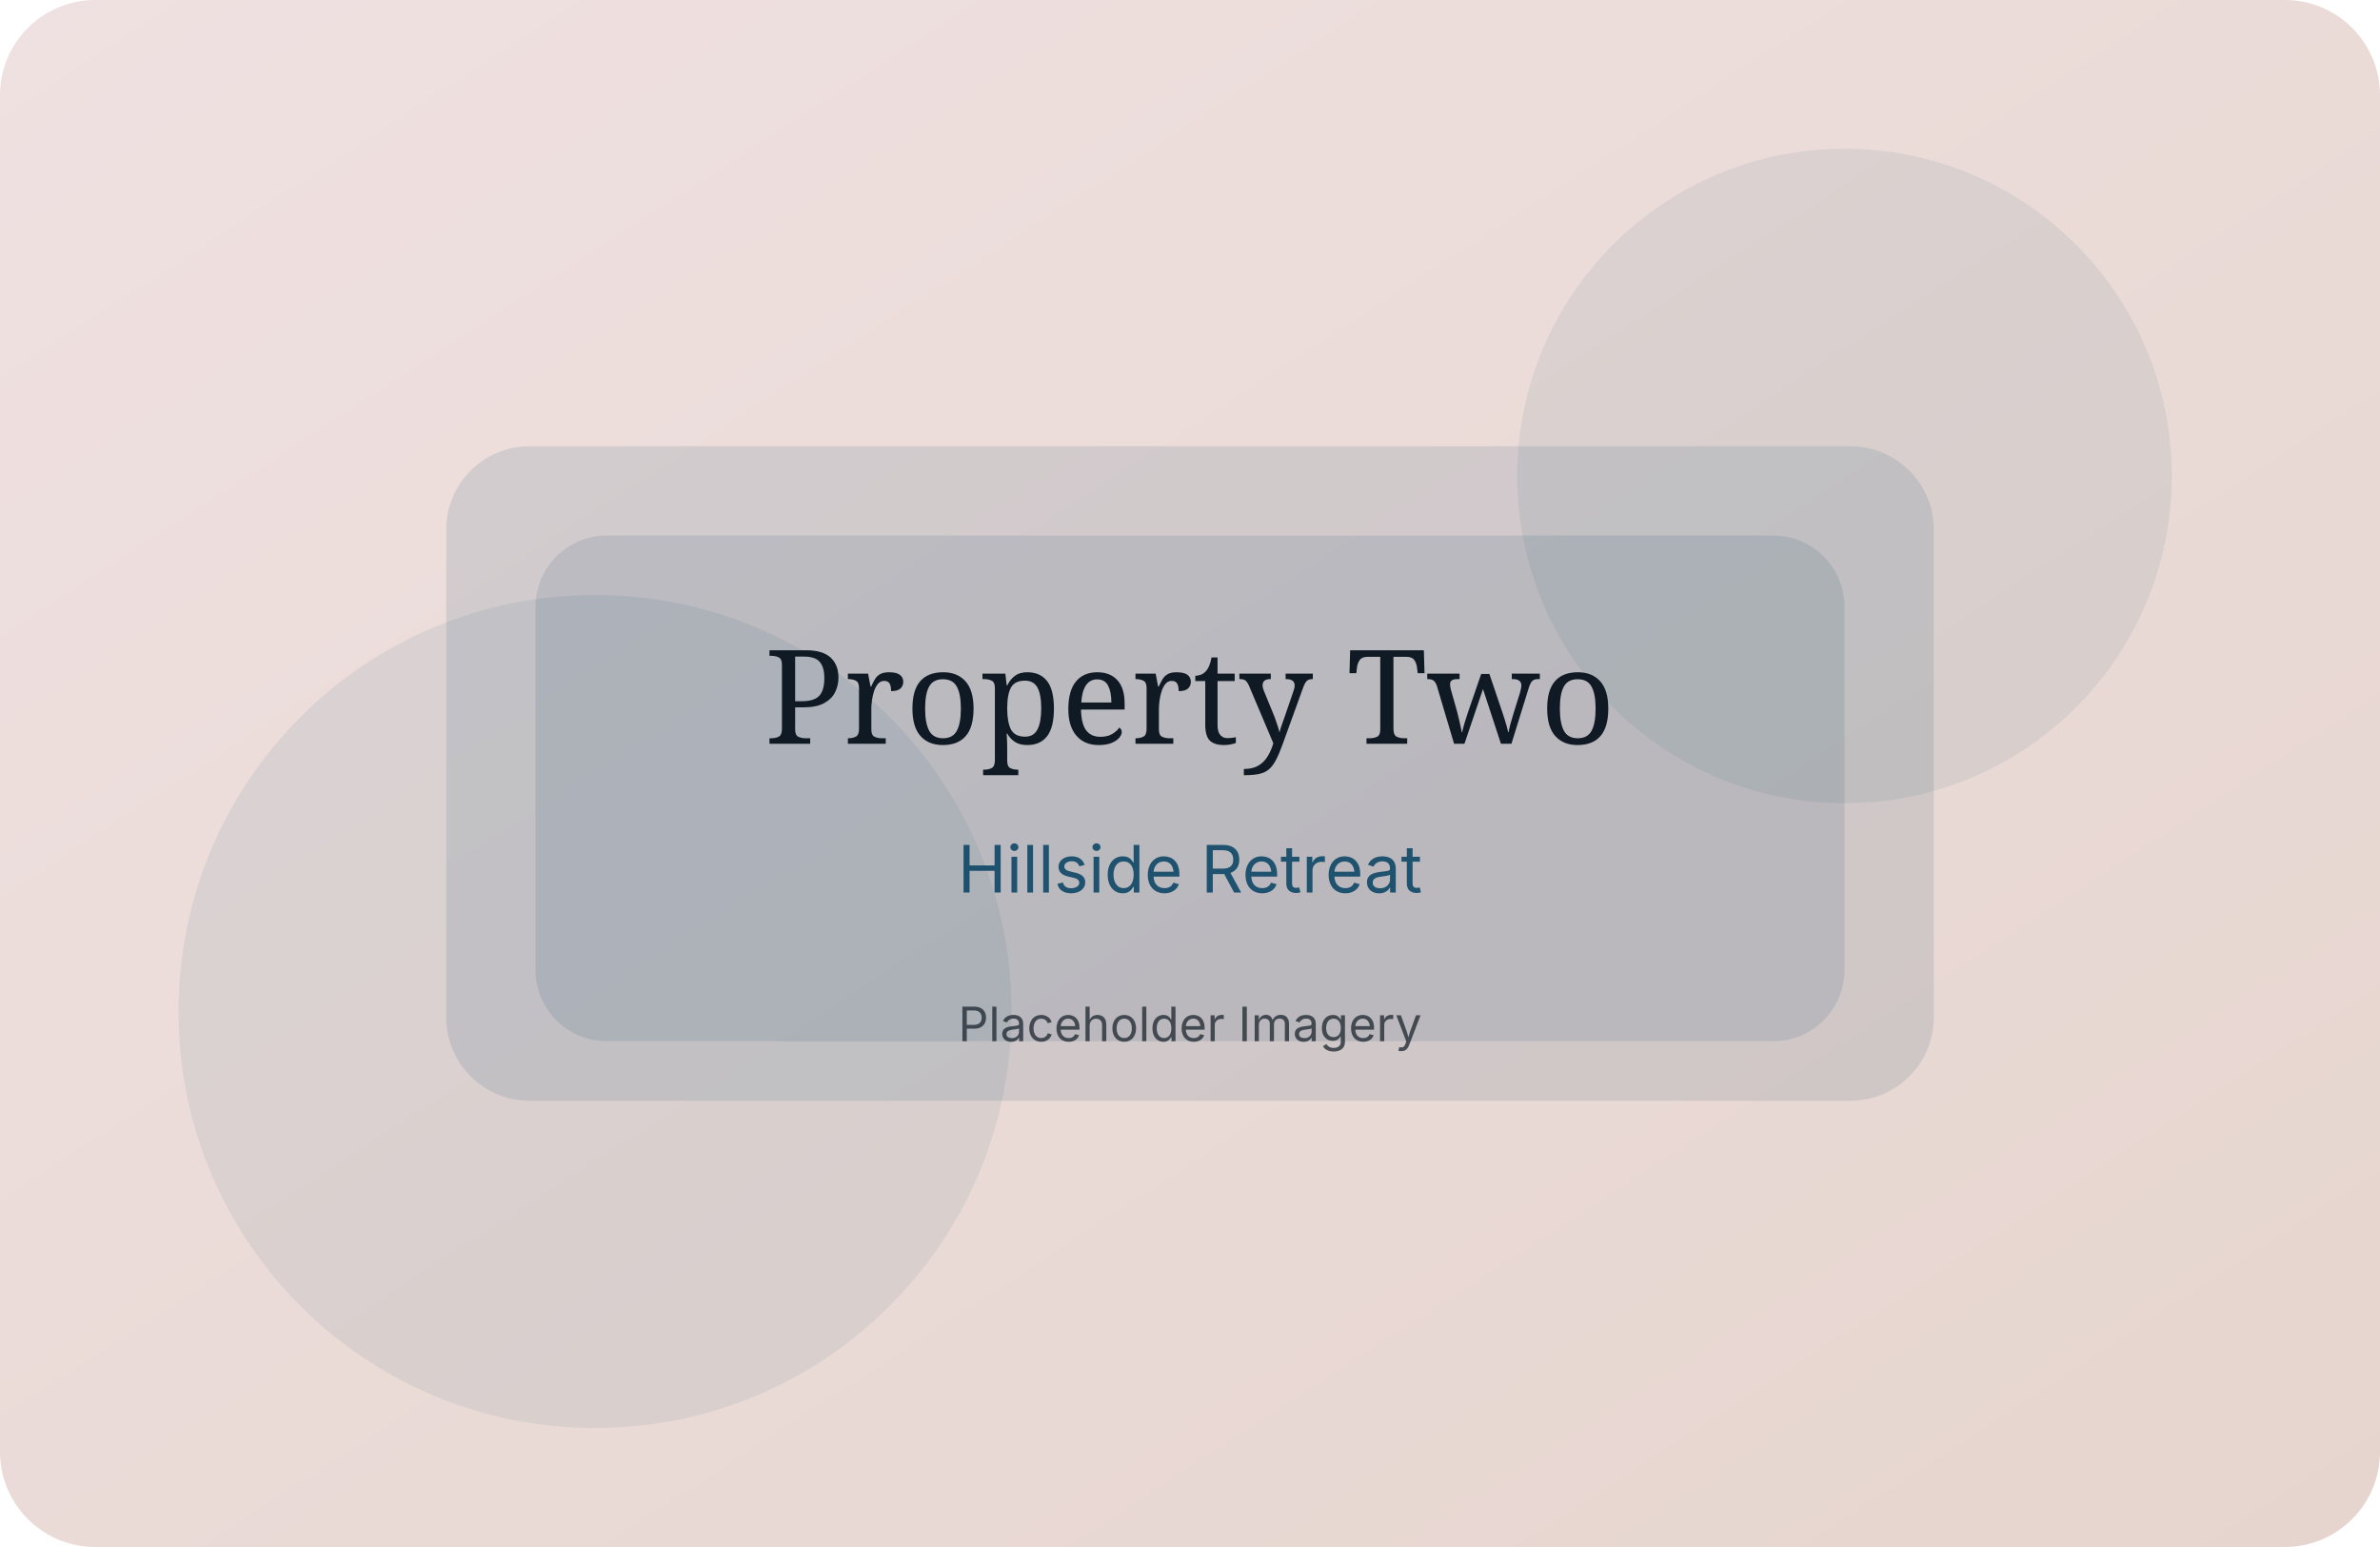
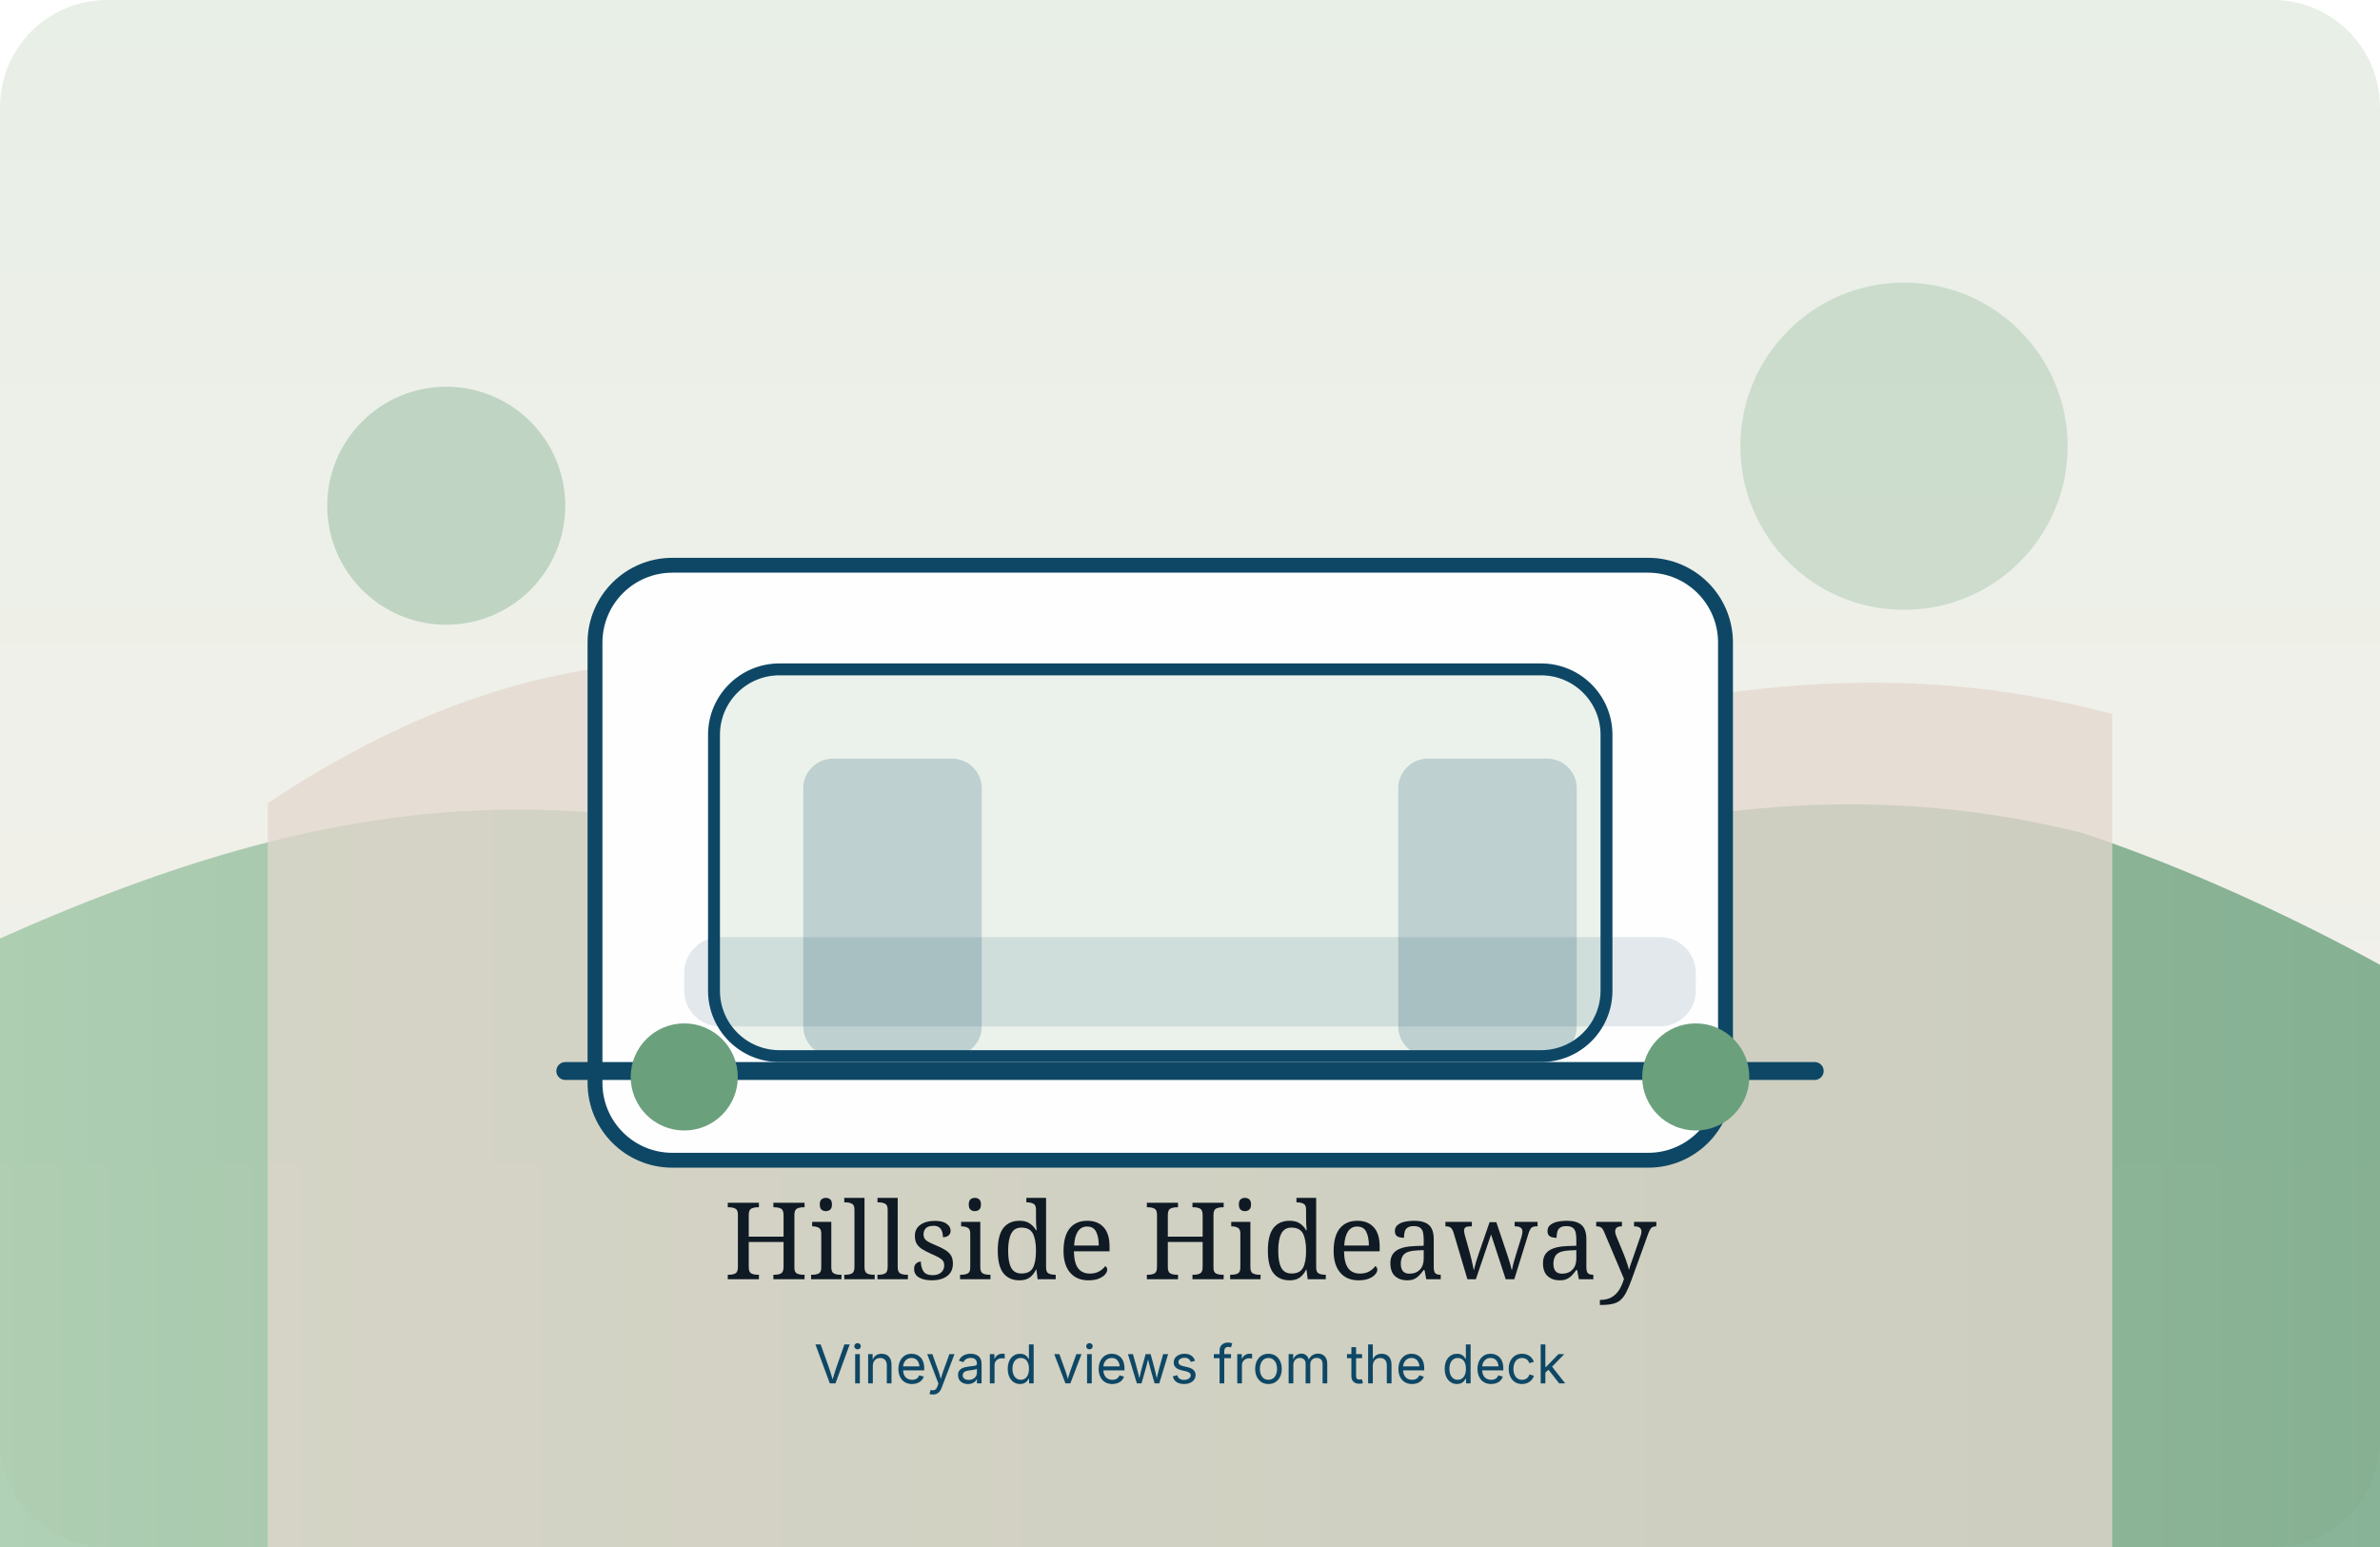
<svg xmlns="http://www.w3.org/2000/svg" viewBox="0 0 800 520">
  <defs>
-     <linearGradient id="bg2" x1="0%" x2="100%" y1="0%" y2="100%">
-       <stop offset="0%" stop-color="#efe1e1" />
-       <stop offset="100%" stop-color="#e6d5ce" />
+     <linearGradient id="bg2" x1="0%" y1="0%" x2="0%" y2="100%">
+       <stop offset="0%" stop-color="#e8efe6" />
+       <stop offset="100%" stop-color="#f6f1ec" />
+     </linearGradient>
+     <linearGradient id="hill" x1="0%" y1="0%" x2="100%" y2="0%">
+       <stop offset="0%" stop-color="#9dc5a4" />
+       <stop offset="100%" stop-color="#6ba07c" />
    </linearGradient>
  </defs>
-   <rect width="800" height="520" fill="url(#bg2)" rx="32" />
-   <circle cx="620" cy="160" r="110" fill="#0e4765" opacity="0.08" />
-   <circle cx="200" cy="340" r="140" fill="#0e4765" opacity="0.08" />
-   <rect x="150" y="150" width="500" height="220" rx="28" fill="#0e4765" opacity="0.12" />
-   <rect x="180" y="180" width="440" height="170" rx="24" fill="#0e4765" opacity="0.12" />
-   <text x="400" y="250" text-anchor="middle" font-family="Playfair Display, serif" font-size="44" fill="#0f1a24">Property Two</text>
-   <text x="400" y="300" text-anchor="middle" font-family="Inter, sans-serif" font-size="22" fill="#0e4765" opacity="0.9">Hillside Retreat</text>
-   <text x="400" y="350" text-anchor="middle" font-family="Inter, sans-serif" font-size="16" fill="#0f1a24" opacity="0.7">Placeholder Imagery</text>
+   <rect width="800" height="520" rx="36" fill="url(#bg2)" />
+   <path d="M-10 320 C120 260 200 260 320 300 C440 340 540 240 700 280 C760 300 810 330 810 330 L810 520 L-10 520 Z" fill="url(#hill)" opacity="0.8" />
+   <path d="M90 270 C180 210 260 210 360 250 C460 290 560 200 710 240 L710 520 L90 520 Z" fill="#e3d7ce" opacity="0.75" />
+   <rect x="200" y="190" width="380" height="200" rx="26" fill="#fefefe" stroke="#0e4765" stroke-width="5" />
+   <rect x="240" y="225" width="300" height="130" rx="22" fill="#eaf2eb" stroke="#0e4765" stroke-width="4" />
+   <rect x="230" y="315" width="340" height="30" rx="12" fill="#0e4765" opacity="0.12" />
+   <rect x="270" y="255" width="60" height="100" rx="10" fill="#0e4765" opacity="0.2" />
+   <rect x="470" y="255" width="60" height="100" rx="10" fill="#0e4765" opacity="0.2" />
+   <path d="M190 360 L610 360" stroke="#0e4765" stroke-width="6" stroke-linecap="round" />
+   <circle cx="230" cy="362" r="18" fill="#6ba07c" />
+   <circle cx="570" cy="362" r="18" fill="#6ba07c" />
+   <circle cx="150" cy="170" r="40" fill="#6ba07c" opacity="0.35" />
+   <circle cx="640" cy="150" r="55" fill="#6ba07c" opacity="0.25" />
+   <text x="400" y="430" text-anchor="middle" font-family="Playfair Display, serif" font-size="36" fill="#0f1a24">Hillside Hideaway</text>
+   <text x="400" y="465" text-anchor="middle" font-family="Inter, sans-serif" font-size="18" fill="#0e4765">Vineyard views from the deck</text>
</svg>
